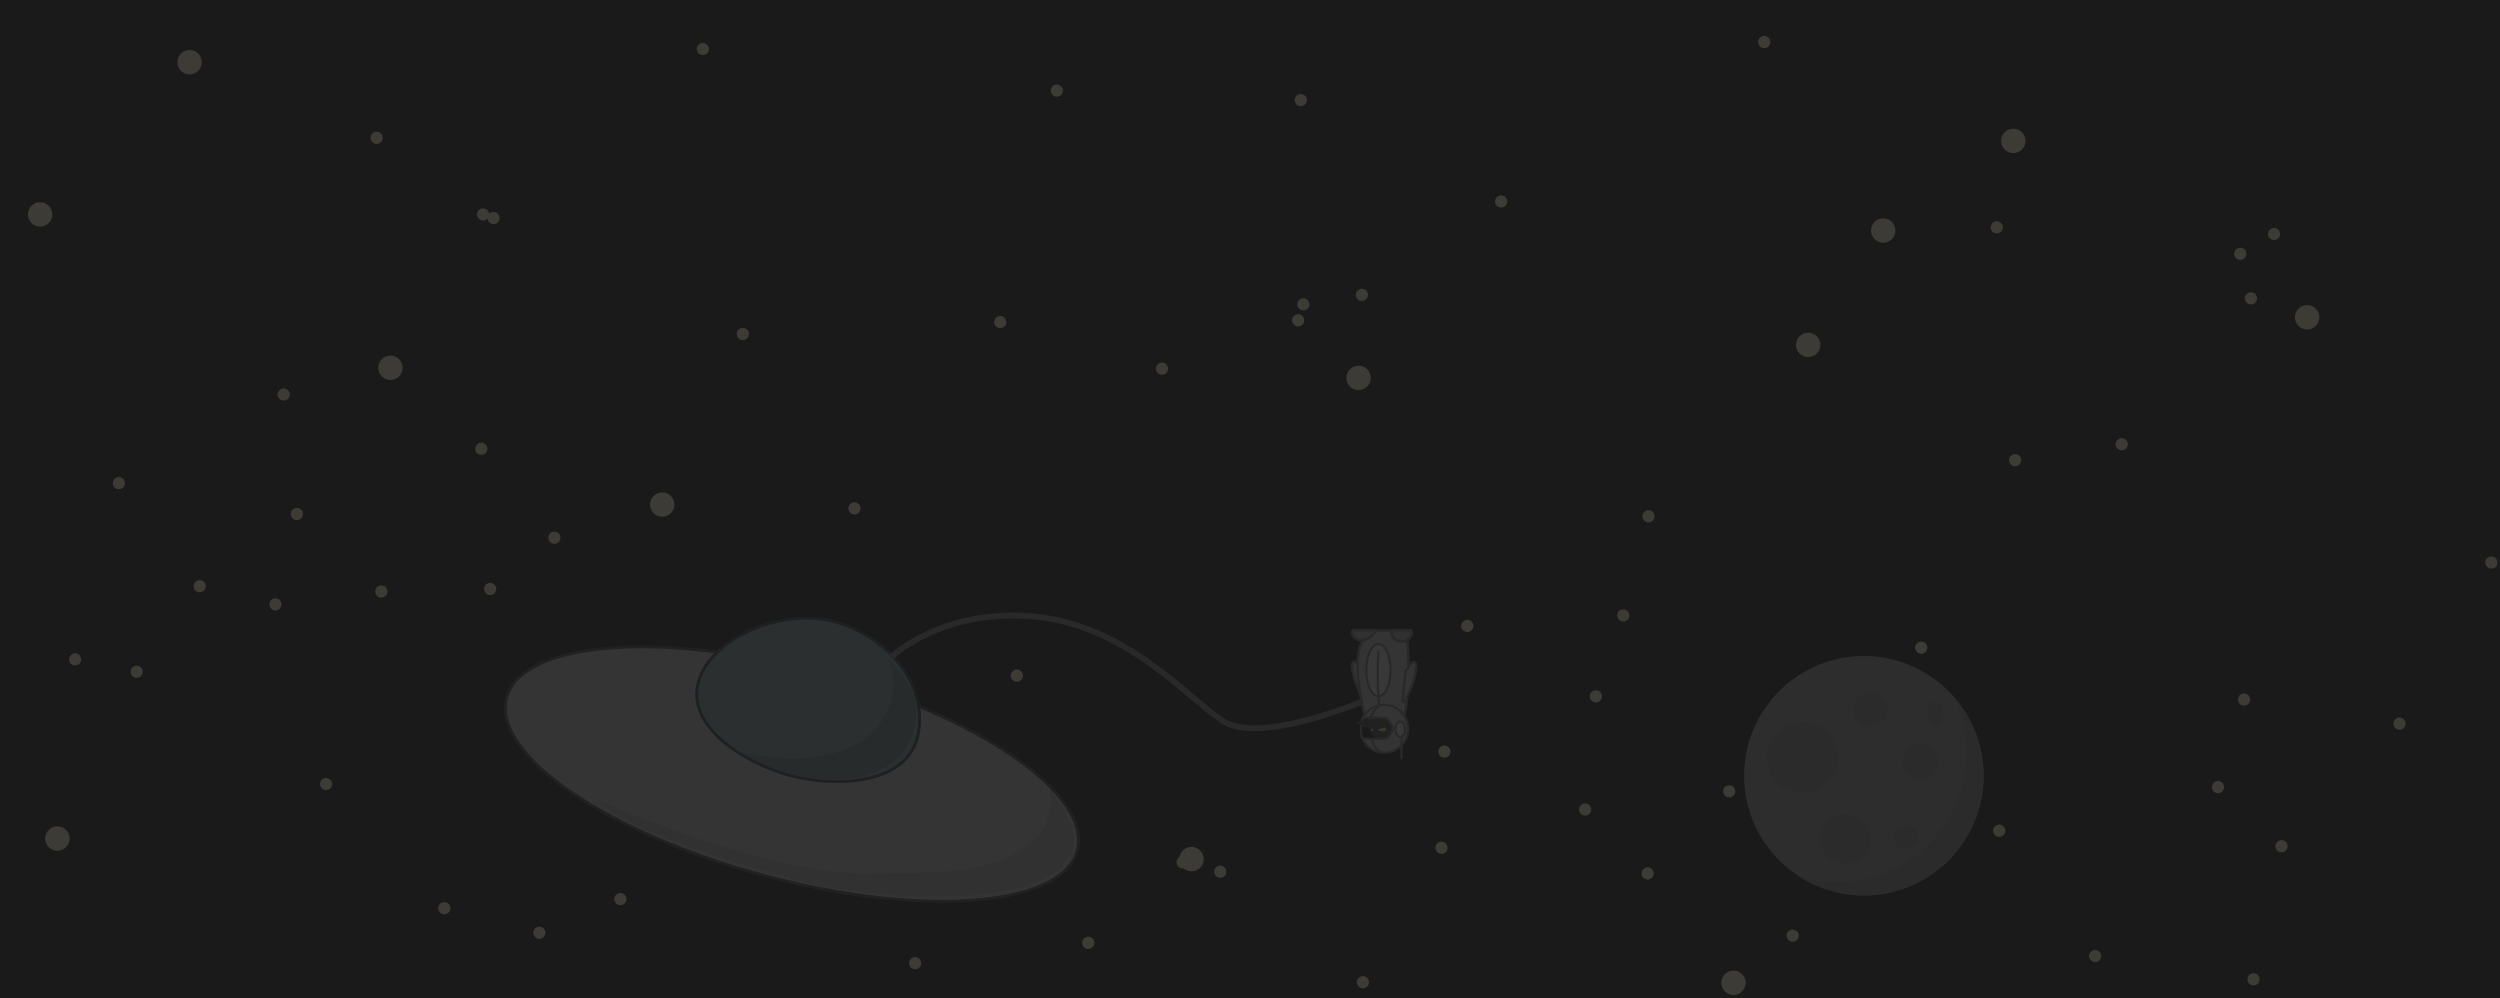
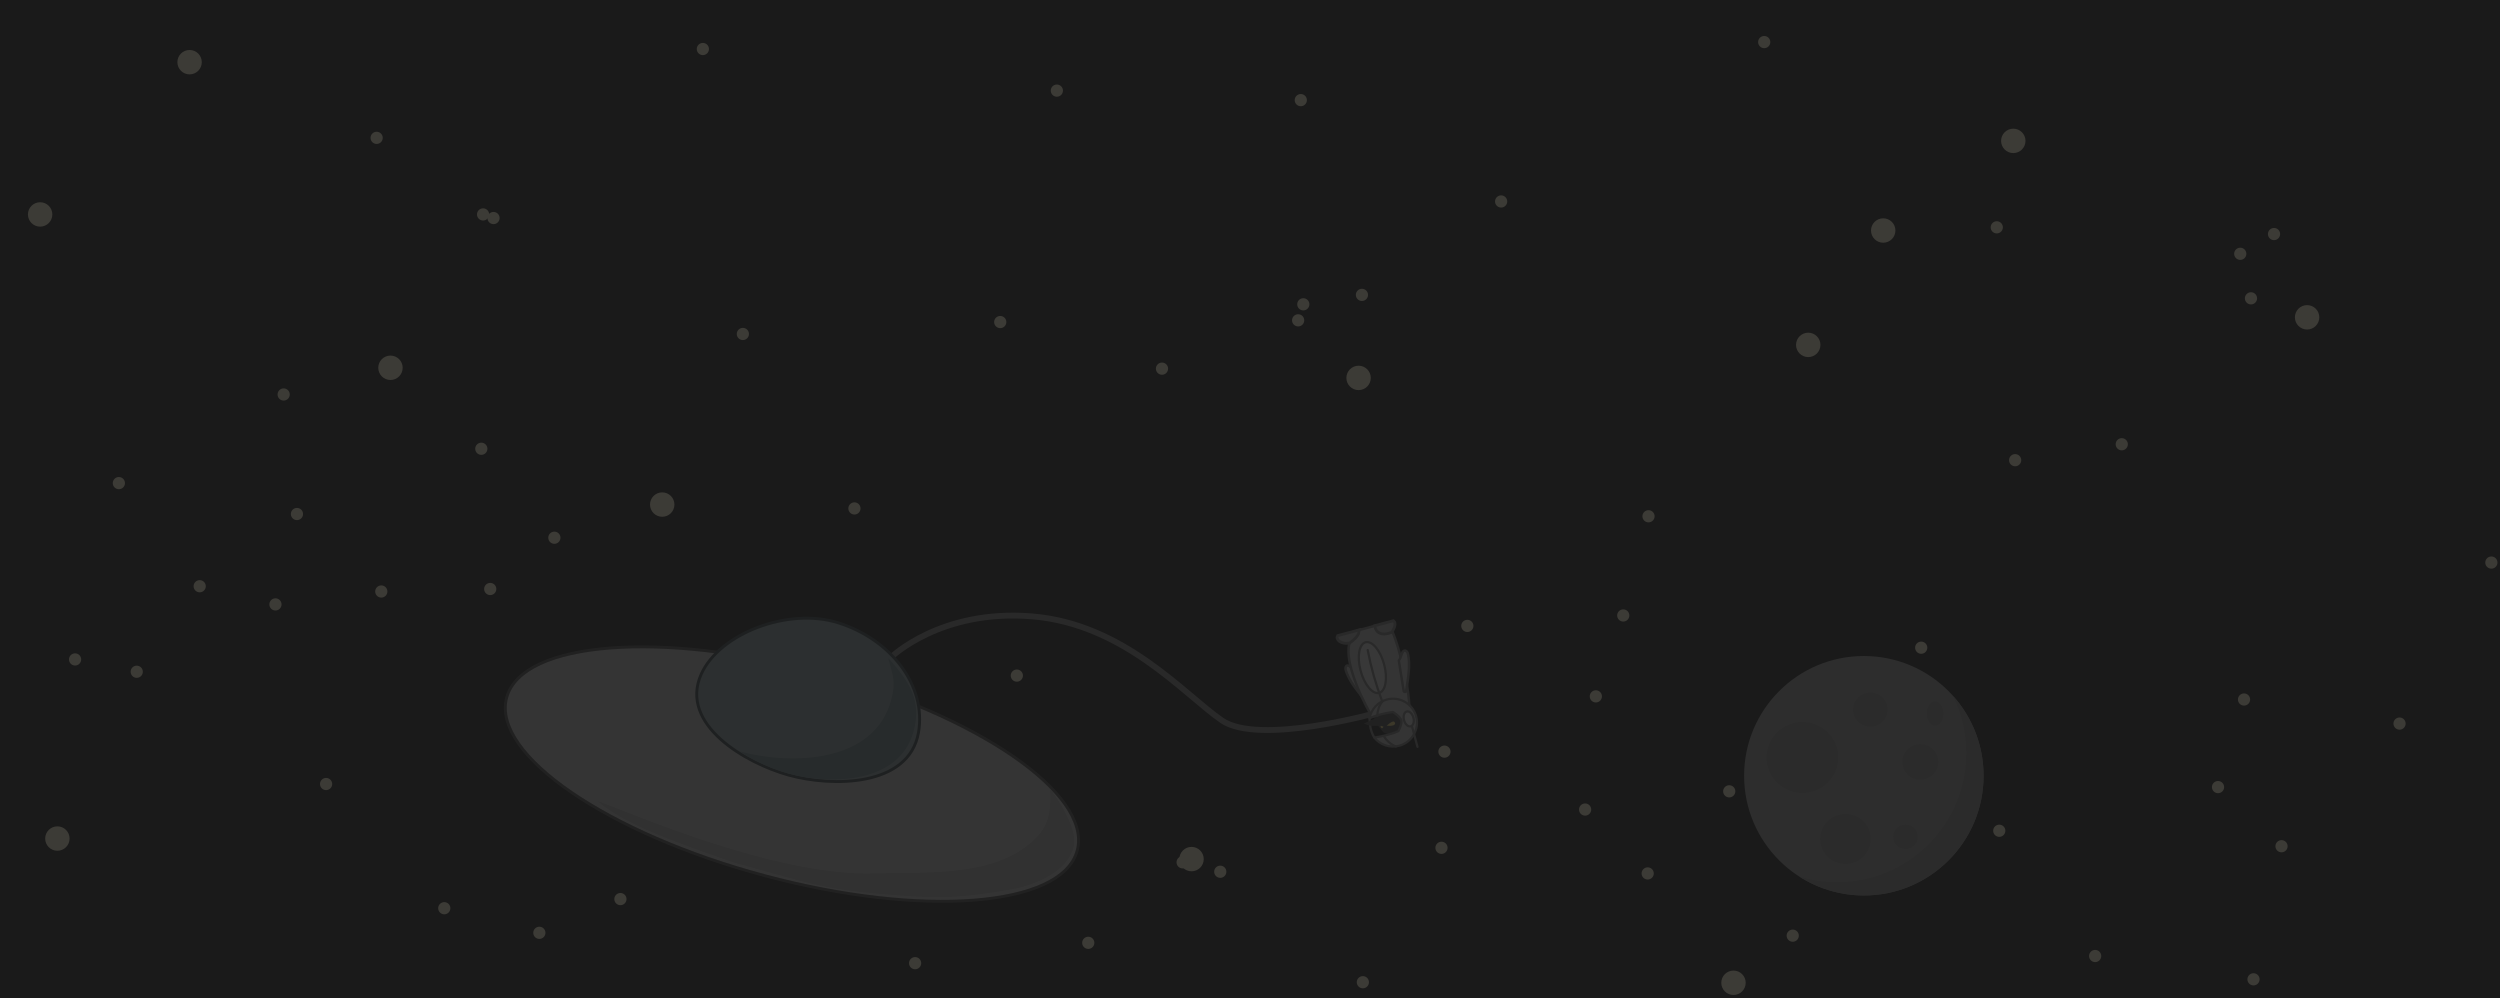
<svg xmlns="http://www.w3.org/2000/svg" id="svg8" version="1.1" viewBox="0 0 2048 817.464" height="817.464" width="2048" xml:space="preserve">
  <defs id="defs2" />
  <g id="layer1" transform="translate(0,-69.44065)">
    <g id="g409">
      <rect style="fill:#1a1a1a;fill-opacity:1;stroke-width:4.742;paint-order:stroke fill markers" id="rect1" width="2048" height="820" x="0" y="69.441" />
      <circle style="fill:#fff6d5;fill-opacity:1;stroke-width:8;paint-order:stroke fill markers" id="use151" cx="575.783" cy="109.598" r="5" />
      <circle style="fill:#fff6d5;fill-opacity:1;stroke-width:8;paint-order:stroke fill markers" id="use153" cx="395.742" cy="245.099" r="5" />
      <circle style="fill:#fff6d5;fill-opacity:1;stroke-width:8;paint-order:stroke fill markers" id="use155" cx="699.953" cy="485.954" r="5" />
      <circle style="fill:#fff6d5;fill-opacity:1;stroke-width:8;paint-order:stroke fill markers" id="use156" cx="819.398" cy="333.269" r="5" />
      <circle style="fill:#fff6d5;fill-opacity:1;stroke-width:8;paint-order:stroke fill markers" id="use158" cx="763.289" cy="702.728" r="5" />
      <circle style="fill:#fff6d5;fill-opacity:1;stroke-width:8;paint-order:stroke fill markers" id="use159" cx="951.906" cy="371.445" r="5" />
      <circle style="fill:#fff6d5;fill-opacity:1;stroke-width:8;paint-order:stroke fill markers" id="use160" cx="865.777" cy="143.679" r="5" />
      <circle style="fill:#fff6d5;fill-opacity:1;stroke-width:8;paint-order:stroke fill markers" id="use161" cx="615.214" cy="707.009" r="5" />
      <circle style="fill:#fff6d5;fill-opacity:1;stroke-width:8;paint-order:stroke fill markers" id="use163" cx="1180.863" cy="763.968" r="5" />
      <circle style="fill:#fff6d5;fill-opacity:1;stroke-width:8;paint-order:stroke fill markers" id="use164" cx="441.839" cy="833.603" r="5" />
      <circle style="fill:#fff6d5;fill-opacity:1;stroke-width:8;paint-order:stroke fill markers" id="use165" cx="832.995" cy="622.89" r="5" />
      <circle style="fill:#fff6d5;fill-opacity:1;stroke-width:8;paint-order:stroke fill markers" id="use166" cx="587.47" cy="675.181" r="5" />
      <circle style="fill:#fff6d5;fill-opacity:1;stroke-width:8;paint-order:stroke fill markers" id="use176" cx="2040.931" cy="530.301" r="5" />
      <circle style="fill:#fff6d5;fill-opacity:1;stroke-width:8;paint-order:stroke fill markers" id="use181" cx="1844.003" cy="313.833" r="5" />
      <circle style="fill:#fff6d5;fill-opacity:1;stroke-width:8;paint-order:stroke fill markers" id="use182" cx="1650.804" cy="446.426" r="5" />
      <circle style="fill:#fff6d5;fill-opacity:1;stroke-width:8;paint-order:stroke fill markers" id="use185" cx="1468.604" cy="835.937" r="5" />
      <circle style="fill:#fff6d5;fill-opacity:1;stroke-width:8;paint-order:stroke fill markers" id="use186" cx="1835.217" cy="277.353" r="5" />
      <circle style="fill:#fff6d5;fill-opacity:1;stroke-width:8;paint-order:stroke fill markers" id="use187" cx="1862.884" cy="261.181" r="5" />
      <circle style="fill:#fff6d5;fill-opacity:1;stroke-width:8;paint-order:stroke fill markers" id="use188" cx="1738.15" cy="433.374" r="5" />
      <circle style="fill:#fff6d5;fill-opacity:1;stroke-width:8;paint-order:stroke fill markers" id="use189" cx="1307.317" cy="639.909" r="5" />
      <circle style="fill:#fff6d5;fill-opacity:1;stroke-width:8;paint-order:stroke fill markers" id="use190" cx="1349.782" cy="784.963" r="5" />
      <circle style="fill:#fff6d5;fill-opacity:1;stroke-width:8;paint-order:stroke fill markers" id="use191" cx="1067.669" cy="318.731" r="5" />
      <circle style="fill:#fff6d5;fill-opacity:1;stroke-width:8;paint-order:stroke fill markers" id="use192" cx="1635.756" cy="255.67" r="5" />
      <circle style="fill:#fff6d5;fill-opacity:1;stroke-width:8;paint-order:stroke fill markers" id="use194" cx="999.642" cy="783.574" r="5" />
      <circle style="fill:#fff6d5;fill-opacity:1;stroke-width:8;paint-order:stroke fill markers" id="use195" cx="1229.727" cy="234.48" r="5" />
      <circle style="fill:#fff6d5;fill-opacity:1;stroke-width:8;paint-order:stroke fill markers" id="use196" cx="1445.243" cy="103.915" r="5" />
      <circle style="fill:#fff6d5;fill-opacity:1;stroke-width:8;paint-order:stroke fill markers" id="use197" cx="1817.007" cy="714.233" r="5" />
      <circle style="fill:#fff6d5;fill-opacity:1;stroke-width:8;paint-order:stroke fill markers" id="use198" cx="1115.697" cy="311.007" r="5" />
      <circle style="fill:#fff6d5;fill-opacity:1;stroke-width:8;paint-order:stroke fill markers" id="use199" cx="1063.439" cy="331.862" r="5" />
      <circle style="fill:#fff6d5;fill-opacity:1;stroke-width:8;paint-order:stroke fill markers" id="use200" cx="1065.612" cy="151.469" r="5" />
      <circle style="fill:#fff6d5;fill-opacity:1;stroke-width:8;paint-order:stroke fill markers" id="use202" cx="1507.267" cy="690.374" r="5" />
      <circle style="fill:#fff6d5;fill-opacity:1;stroke-width:8;paint-order:stroke fill markers" id="use203" cx="61.507" cy="609.656" r="5" />
      <circle style="fill:#fff6d5;fill-opacity:1;stroke-width:8;paint-order:stroke fill markers" id="use219" cx="1116.457" cy="874.075" r="5" />
      <circle style="fill:#fff6d5;fill-opacity:1;stroke-width:8;paint-order:stroke fill markers" id="use230" cx="1183.295" cy="685.176" r="5" />
      <circle style="fill:#fff6d5;fill-opacity:1;stroke-width:8;paint-order:stroke fill markers" id="use315" cx="404.294" cy="248.061" r="5" />
      <circle style="fill:#fff6d5;fill-opacity:1;stroke-width:8;paint-order:stroke fill markers" id="use316" cx="363.958" cy="813.455" r="5" />
      <circle style="fill:#fff6d5;fill-opacity:1;stroke-width:8;paint-order:stroke fill markers" id="use317" cx="608.558" cy="343.033" r="5" />
      <circle style="fill:#fff6d5;fill-opacity:1;stroke-width:8;paint-order:stroke fill markers" id="use318" cx="394.292" cy="437.066" r="5" />
      <circle style="fill:#fff6d5;fill-opacity:1;stroke-width:8;paint-order:stroke fill markers" id="use320" cx="749.662" cy="858.472" r="5" />
      <circle style="fill:#fff6d5;fill-opacity:1;stroke-width:8;paint-order:stroke fill markers" id="use321" cx="635.885" cy="602.815" r="5" />
      <circle style="fill:#fff6d5;fill-opacity:1;stroke-width:8;paint-order:stroke fill markers" id="use322" cx="891.507" cy="841.802" r="5" />
      <circle style="fill:#fff6d5;fill-opacity:1;stroke-width:8;paint-order:stroke fill markers" id="use326" cx="1965.708" cy="662.198" r="5" />
      <circle style="fill:#fff6d5;fill-opacity:1;stroke-width:8;paint-order:stroke fill markers" id="use327" cx="1869.022" cy="762.669" r="5" />
      <circle style="fill:#fff6d5;fill-opacity:1;stroke-width:8;paint-order:stroke fill markers" id="use328" cx="1838.317" cy="642.482" r="5" />
      <circle style="fill:#fff6d5;fill-opacity:1;stroke-width:8;paint-order:stroke fill markers" id="use330" cx="1846.075" cy="871.699" r="5" />
      <circle style="fill:#fff6d5;fill-opacity:1;stroke-width:8;paint-order:stroke fill markers" id="use331" cx="1716.35" cy="852.607" r="5" />
      <circle style="fill:#fff6d5;fill-opacity:1;stroke-width:8;paint-order:stroke fill markers" id="use340" cx="155.308" cy="120.379" r="10" />
      <circle style="fill:#fff6d5;fill-opacity:1;stroke-width:8;paint-order:stroke fill markers" id="use342" cx="976.108" cy="773.21" r="10" />
      <circle style="fill:#fff6d5;fill-opacity:1;stroke-width:8;paint-order:stroke fill markers" id="use344" cx="1420.076" cy="874.535" r="10" />
      <circle style="fill:#fff6d5;fill-opacity:1;stroke-width:8;paint-order:stroke fill markers" id="use359" cx="1481.306" cy="351.975" r="10" />
      <circle style="fill:#fff6d5;fill-opacity:1;stroke-width:8;paint-order:stroke fill markers" id="use360" cx="1542.728" cy="258.278" r="10" />
      <circle style="fill:#fff6d5;fill-opacity:1;stroke-width:8;paint-order:stroke fill markers" id="use361" cx="1889.977" cy="329.391" r="10" />
      <circle style="fill:#fff6d5;fill-opacity:1;stroke-width:8;paint-order:stroke fill markers" id="use362" cx="1649.293" cy="184.848" r="10" />
      <circle style="fill:#fff6d5;fill-opacity:1;stroke-width:8;paint-order:stroke fill markers" id="use364" cx="1112.952" cy="379.029" r="10" />
      <circle style="fill:#fff6d5;fill-opacity:1;stroke-width:8;paint-order:stroke fill markers" id="use365" cx="542.491" cy="482.787" r="10" />
      <circle style="fill:#fff6d5;fill-opacity:1;stroke-width:8;paint-order:stroke fill markers" id="use366" cx="32.88" cy="245.113" r="10" />
      <circle style="fill:#fff6d5;fill-opacity:1;stroke-width:8;paint-order:stroke fill markers" id="use367" cx="319.873" cy="370.729" r="10" />
      <circle style="fill:#fff6d5;fill-opacity:1;stroke-width:8;paint-order:stroke fill markers" id="use368" cx="47.009" cy="756.384" r="10" />
      <circle style="fill:#fff6d5;fill-opacity:1;stroke-width:8;paint-order:stroke fill markers" id="use389" cx="968.804" cy="775.848" r="5" />
      <circle style="fill:#fff6d5;fill-opacity:1;stroke-width:8;paint-order:stroke fill markers" id="use390" cx="1124.792" cy="596.758" r="5" />
      <circle style="fill:#fff6d5;fill-opacity:1;stroke-width:8;paint-order:stroke fill markers" id="use391" cx="1329.771" cy="573.634" r="5" />
      <circle style="fill:#fff6d5;fill-opacity:1;stroke-width:8;paint-order:stroke fill markers" id="use392" cx="1298.527" cy="732.62" r="5" />
      <circle style="fill:#fff6d5;fill-opacity:1;stroke-width:8;paint-order:stroke fill markers" id="use393" cx="1202.045" cy="582.181" r="5" />
      <circle style="fill:#fff6d5;fill-opacity:1;stroke-width:8;paint-order:stroke fill markers" id="use394" cx="1350.466" cy="492.369" r="5" />
      <circle style="fill:#fff6d5;fill-opacity:1;stroke-width:8;paint-order:stroke fill markers" id="use395" cx="308.548" cy="182.367" r="5" />
      <circle style="fill:#fff6d5;fill-opacity:1;stroke-width:8;paint-order:stroke fill markers" id="use396" cx="1573.855" cy="600.035" r="5" />
      <circle style="fill:#fff6d5;fill-opacity:1;stroke-width:8;paint-order:stroke fill markers" id="use397" cx="225.652" cy="564.574" r="5" />
      <circle style="fill:#fff6d5;fill-opacity:1;stroke-width:8;paint-order:stroke fill markers" id="use398" cx="232.375" cy="392.601" r="5" />
      <circle style="fill:#fff6d5;fill-opacity:1;stroke-width:8;paint-order:stroke fill markers" id="use399" cx="243.266" cy="490.523" r="5" />
      <circle style="fill:#fff6d5;fill-opacity:1;stroke-width:8;paint-order:stroke fill markers" id="use400" cx="97.376" cy="465.21" r="5" />
      <circle style="fill:#fff6d5;fill-opacity:1;stroke-width:8;paint-order:stroke fill markers" id="use401" cx="163.589" cy="549.679" r="5" />
      <circle style="fill:#fff6d5;fill-opacity:1;stroke-width:8;paint-order:stroke fill markers" id="use402" cx="1416.589" cy="717.693" r="5" />
      <circle style="fill:#fff6d5;fill-opacity:1;stroke-width:8;paint-order:stroke fill markers" id="use403" cx="112.014" cy="619.742" r="5" />
      <circle style="fill:#fff6d5;fill-opacity:1;stroke-width:8;paint-order:stroke fill markers" id="use404" cx="1637.799" cy="750" r="5" />
      <circle style="fill:#fff6d5;fill-opacity:1;stroke-width:8;paint-order:stroke fill markers" id="use405" cx="267.137" cy="711.709" r="5" />
      <circle style="fill:#fff6d5;fill-opacity:1;stroke-width:8;paint-order:stroke fill markers" id="use406" cx="454.144" cy="509.946" r="5" />
      <circle style="fill:#fff6d5;fill-opacity:1;stroke-width:8;paint-order:stroke fill markers" id="use407" cx="312.358" cy="553.999" r="5" />
      <circle style="fill:#fff6d5;fill-opacity:1;stroke-width:8;paint-order:stroke fill markers" id="use408" cx="401.596" cy="551.944" r="5" />
      <circle style="fill:#fff6d5;fill-opacity:1;stroke-width:8;paint-order:stroke fill markers" id="use409" cx="508.245" cy="805.97" r="5" />
    </g>
    <g id="g377" transform="matrix(0.5167591,0.298351,-0.298351,0.5167591,1446.715,808.4527)">
+       <path style="fill:none;fill-opacity:1;stroke:#808080;stroke-width:8;paint-order:stroke fill markers" d="m -1208.542,310.184 c 0,0 25.234,-92.03 139.956,-146.194 114.721,-54.164 234.77,-11.419 296.746,-6.513 61.976,4.906 179.93,-116.182 179.93,-116.182" id="path376" />
      <g id="g376">
        <ellipse style="fill:#cccccc;fill-opacity:1;stroke:#4d4d4d;stroke-width:8;paint-order:stroke fill markers" id="path373" cx="-1337.216" cy="176.353" rx="403.448" ry="142.332" transform="rotate(-15)" />
        <path id="path374" style="fill:#93a7ac;stroke:#374548;stroke-width:8;paint-order:stroke fill markers" d="m -1125.871,380.981 c 25.387,69.411 -64.206,121.519 -123.77,136.954 -58.246,15.094 -163.409,15.246 -170.841,-58.288 -6.008,-59.441 56.42,-137.556 126.366,-152.976 72.783,-16.045 146.108,13.786 168.245,74.309 z" />
        <path id="path375" style="fill:#6f8a91;stroke:none;stroke-width:8;paint-order:stroke fill markers" d="m -1211.114,312.406 c 17.825,17.947 25.498,22.254 32.347,47.816 23.225,86.676 -73.548,146.064 -144.233,165.019 25.585,1.726 51.875,-1.549 73.359,-7.305 58.21,-15.597 137.938,-64.51 118.809,-135.899 -11.371,-42.439 -38.646,-55.788 -80.283,-69.63 z" />
        <path style="fill:#b3b3b3;stroke-width:6.704;paint-order:markers fill stroke" d="m -929.178,356.621 c 0,0 61.326,24.843 68.554,54.487 8.111,33.265 -19.596,70.173 -45.863,92.137 -49.043,41.008 -73.901,57.667 -132.617,85.754 -89.917,43.013 -105.478,43.912 -215.353,72.424 -100.654,19.747 -161.653,28.941 -203.863,20.485 34.577,-7.27 260.844,-30.594 378.91,-104.157 56.83,-35.409 140.406,-74.578 164.443,-143.165 8.737,-24.93 8.799,-43.718 -14.211,-77.964 z" id="path2" />
      </g>
-       <path style="fill:none;fill-opacity:1;stroke:#808080;stroke-width:8;paint-order:stroke fill markers" d="m -1208.542,310.184 c 0,0 25.234,-92.03 139.956,-146.194 114.721,-54.164 234.77,-11.419 296.746,-6.513 61.976,4.906 156.042,-121.436 156.042,-121.436" id="path376" />
-       <g id="g3" transform="matrix(-0.1970446,0.1137638,-0.1136642,-0.1968722,-417.075,47.18409)" style="stroke-width:1.723">
+       <g id="g3" transform="matrix(-0.1608863,0.1608863,-0.1607455,-0.1607455,-418.2352,-6.246748)" style="stroke-width:1.723">
        <path style="display:inline;fill:none;stroke:#808080;stroke-width:13.782;stroke-linecap:round;paint-order:stroke fill markers" d="m 638.701,204.456 c 10.613,40.202 7.169,75.95 -2.448,115.297" id="path16" transform="translate(107.6277,49.80172)" />
        <path style="display:inline;fill:#cccccc;fill-opacity:1;stroke:#808080;stroke-width:30.673;stroke-linecap:round;stroke-dasharray:none;paint-order:stroke fill markers" d="m 624.271,429.73 c 25.562,61.096 68.051,144.585 67.045,215.507 -8.513,36.949 -26.531,-25.049 -42.232,-31.202 z" id="path11" transform="translate(107.6277,49.80172)" />
        <path id="path9" style="display:inline;fill:#cccccc;fill-opacity:1;stroke:#808080;stroke-width:30.673;stroke-linecap:round;stroke-dasharray:none;stroke-opacity:1;paint-order:stroke fill markers" d="m 391.66,334.351 c -37.397,171.934 -26.028,448.939 -14.096,462.377 1.736,10.73 56.436,42.881 75.314,48.426 h 28.516 88.603 c 24.693,-17.29 50.628,-44.426 50.628,-44.426 60.427,-81.098 39.08,-284.777 -7.772,-466.377 z" transform="translate(107.6277,49.80172)" />
        <path style="display:inline;fill:#b3b3b3;fill-opacity:1;stroke:#808080;stroke-width:34.456;stroke-linecap:round;stroke-dasharray:none;paint-order:stroke fill markers" d="m 569.998,845.154 119.049,-10e-6 c 5.233,-5.22 -1.385,-20.501 -8.404,-25.758 -10.296,-7.712 -14.537,-14.01 -44.914,-19.023 -28.29,11.019 -56.218,24.913 -65.731,44.78 z" id="path13" transform="translate(107.6277,49.80172)" />
        <path style="display:inline;fill:#4d4d4d;fill-opacity:1;stroke:none;stroke-width:30.673;stroke-linecap:round;stroke-dasharray:none;paint-order:stroke fill markers" d="m 418.449,250.48 c 32.9,-67.939 134.892,-64.271 157.716,-31.796 131.633,248.88 -184.505,115.667 -157.716,31.796 z" id="path85746" transform="translate(107.6277,49.80172)" />
        <path style="display:inline;fill:#4d4d4d;fill-opacity:1;stroke:none;stroke-width:22.587;stroke-linecap:round;stroke-dasharray:none;paint-order:stroke fill markers" d="m 549.785,256.166 c 0,0 83.254,12.106 105.253,27.897 l 21.999,15.79 c -40.301,7.665 -78.999,18.201 -119.682,4.658 z" id="path85748" transform="translate(107.6277,49.80172)" />
        <path style="display:inline;fill:#ffe680;stroke:none;stroke-width:23.713;stroke-linecap:round;stroke-dasharray:none;paint-order:stroke fill markers" d="m 546.785,252.104 c 0,0 -41.385,21.883 -49.214,11.284 -5.586,-7.563 -4.637,-19.07 11.763,-19.762 16.401,-0.692 37.45,8.479 37.45,8.479 z" id="path85756" transform="translate(107.6277,49.80172)" />
        <path style="display:inline;fill:#ffe680;stroke:none;stroke-width:9.663;stroke-linecap:round;stroke-dasharray:none;paint-order:stroke fill markers" d="m 568.036,251.104 c 0,0 7.355,-11.649 13.754,-3.988 3.331,3.988 3.51,12.878 0.189,12.745 -3.321,-0.132 -13.944,-8.758 -13.944,-8.758 z" id="path85758" transform="translate(107.6277,49.80172)" />
        <path id="path4" style="display:inline;fill:#cccccc;fill-opacity:1;stroke:#808080;stroke-width:13.782;stroke-linecap:round;stroke-linejoin:round;paint-order:normal" d="m 505.621,115.407 c -79.772,3.4e-4 -144.439,64.668 -144.44,144.44 -5.5e-4,79.772 64.667,144.441 144.44,144.441 55.529,-0.072 106.1,-31.971 130.084,-82.053 -46.763,8.229 -104.626,5.429 -146.547,-0.033 0,0 -35.742,-38.079 -35.742,-61.907 0,-22.51 33.765,-58.482 33.765,-58.482 45.22,-7.33 105.441,-5.554 150.661,-0.005 -23.029,-52.482 -74.909,-86.383 -132.221,-86.401 z" transform="translate(107.6277,49.80172)" />
        <ellipse style="display:inline;fill:#e6e6e6;fill-opacity:1;stroke:#808080;stroke-width:13.782;stroke-linecap:round;stroke-linejoin:round;stroke-opacity:1;paint-order:normal" id="path17" cx="539.923" cy="613.359" rx="73.57" ry="158.289" transform="translate(107.6277,49.80172)" />
        <path style="display:inline;fill:none;stroke:#808080;stroke-width:13.782;stroke-linecap:round;paint-order:stroke fill markers" d="m 535.484,399.132 c 25.956,-18.822 41.033,-44.591 51.05,-73.591" id="path5" transform="translate(107.6277,49.80172)" />
        <path style="display:inline;fill:none;stroke:#808080;stroke-width:13.782;stroke-linecap:round;paint-order:stroke fill markers" d="m 526.235,116.649 c 27.82,20.094 43.98,47.603 54.717,78.561" id="path6" transform="translate(107.6277,49.80172)" />
        <path style="display:inline;fill:#b3b3b3;fill-opacity:1;stroke:#808080;stroke-width:34.456;stroke-linecap:round;stroke-dasharray:none;paint-order:stroke fill markers" d="m 452.878,845.154 -103.86,-10e-6 c -8.567,-13.771 21.356,-46.589 28.546,-48.426 61.259,-5.579 75.982,22.919 75.314,48.426 z" id="path14" transform="translate(107.6277,49.80172)" />
        <path style="display:inline;fill:#cccccc;fill-opacity:1;stroke:#808080;stroke-width:30.673;stroke-linecap:round;stroke-linejoin:round;stroke-dasharray:none;paint-order:stroke fill markers" d="m 386.321,427.594 c -25.562,61.096 -68.051,144.585 -67.045,215.507 8.513,36.949 32.531,-27.049 48.232,-33.202 z" id="path12" transform="translate(107.6277,49.80172)" />
        <path style="display:inline;fill:#e6e6e6;fill-opacity:1;stroke:#808080;stroke-width:13.782;stroke-linecap:round;stroke-linejoin:round;stroke-opacity:1;paint-order:normal" d="M 400.829,237.185 V 80.591" id="path19" transform="translate(107.6277,49.80172)" />
        <path style="display:inline;fill:none;stroke:#808080;stroke-width:13.782;stroke-linecap:round;stroke-opacity:1;paint-order:stroke fill markers" d="m 539.832,722.816 c 8.047,-108.514 6.12,-209.575 -4.348,-323.684" id="path7" transform="translate(107.6277,49.80172)" />
        <ellipse style="display:inline;fill:#e6e6e6;fill-opacity:1;stroke:#808080;stroke-width:13.782;stroke-linecap:round;stroke-linejoin:round;stroke-opacity:1;paint-order:normal" id="path18" cx="408.307" cy="256.944" rx="29.279" ry="46.364" transform="translate(107.6277,49.80172)" />
      </g>
    </g>
    <g id="g14" transform="matrix(0.2524721,0,0,0.2524721,2137.87,764.4008)" style="stroke-width:1.642">
      <ellipse style="fill:#999999;fill-opacity:1;stroke-width:13.134;paint-order:stroke fill markers" id="path1" cx="-2420.102" cy="-235.581" rx="388.524" ry="388.5" />
      <ellipse style="fill:#8c8c8c;fill-opacity:1;stroke-width:13.134;paint-order:stroke fill markers" id="path8" cx="-2236.739" cy="-280.346" rx="58.028" ry="57.372" />
      <ellipse style="fill:#8c8c8c;fill-opacity:1;stroke-width:13.134;paint-order:stroke fill markers" id="ellipse8" cx="-2619.415" cy="-294.866" rx="116.055" ry="114.744" />
      <ellipse style="fill:#8c8c8c;fill-opacity:1;stroke-width:13.134;paint-order:stroke fill markers" id="ellipse9" cx="-2285.003" cy="-37.436" rx="39.638" ry="39.19" />
      <ellipse style="fill:#8c8c8c;fill-opacity:1;stroke-width:13.134;paint-order:stroke fill markers" id="ellipse10" cx="-2399.063" cy="-450.126" rx="55.665" ry="55.036" />
      <ellipse style="fill:#8c8c8c;fill-opacity:1;stroke-width:13.134;paint-order:stroke fill markers" id="ellipse11" cx="-2479.746" cy="-30.44" rx="81.627" ry="80.704" />
      <ellipse style="fill:#8c8c8c;fill-opacity:1;stroke-width:13.134;paint-order:stroke fill markers" id="ellipse12" cx="-2189.041" cy="-437.212" rx="26.657" ry="39.19" />
      <path id="ellipse13" style="fill:#8c8c8c;fill-opacity:1;stroke-width:13.134;paint-order:stroke fill markers" d="m -2130.141,-494.067 a 419.756,419.73 0 0 1 42.908,184.639 419.756,419.73 0 0 1 -419.756,419.729 419.756,419.73 0 0 1 -121.877,-18.352 388.524,388.5 0 0 0 208.764,60.971 388.524,388.5 0 0 0 388.523,-388.5 388.524,388.5 0 0 0 -98.562,-258.486 z" />
    </g>
    <rect style="fill:#1a1a1a;fill-opacity:0.85;stroke:none;stroke-width:6.749;paint-order:stroke fill markers" id="rect409" width="2048" height="820" x="0" y="69.441" />
  </g>
</svg>
